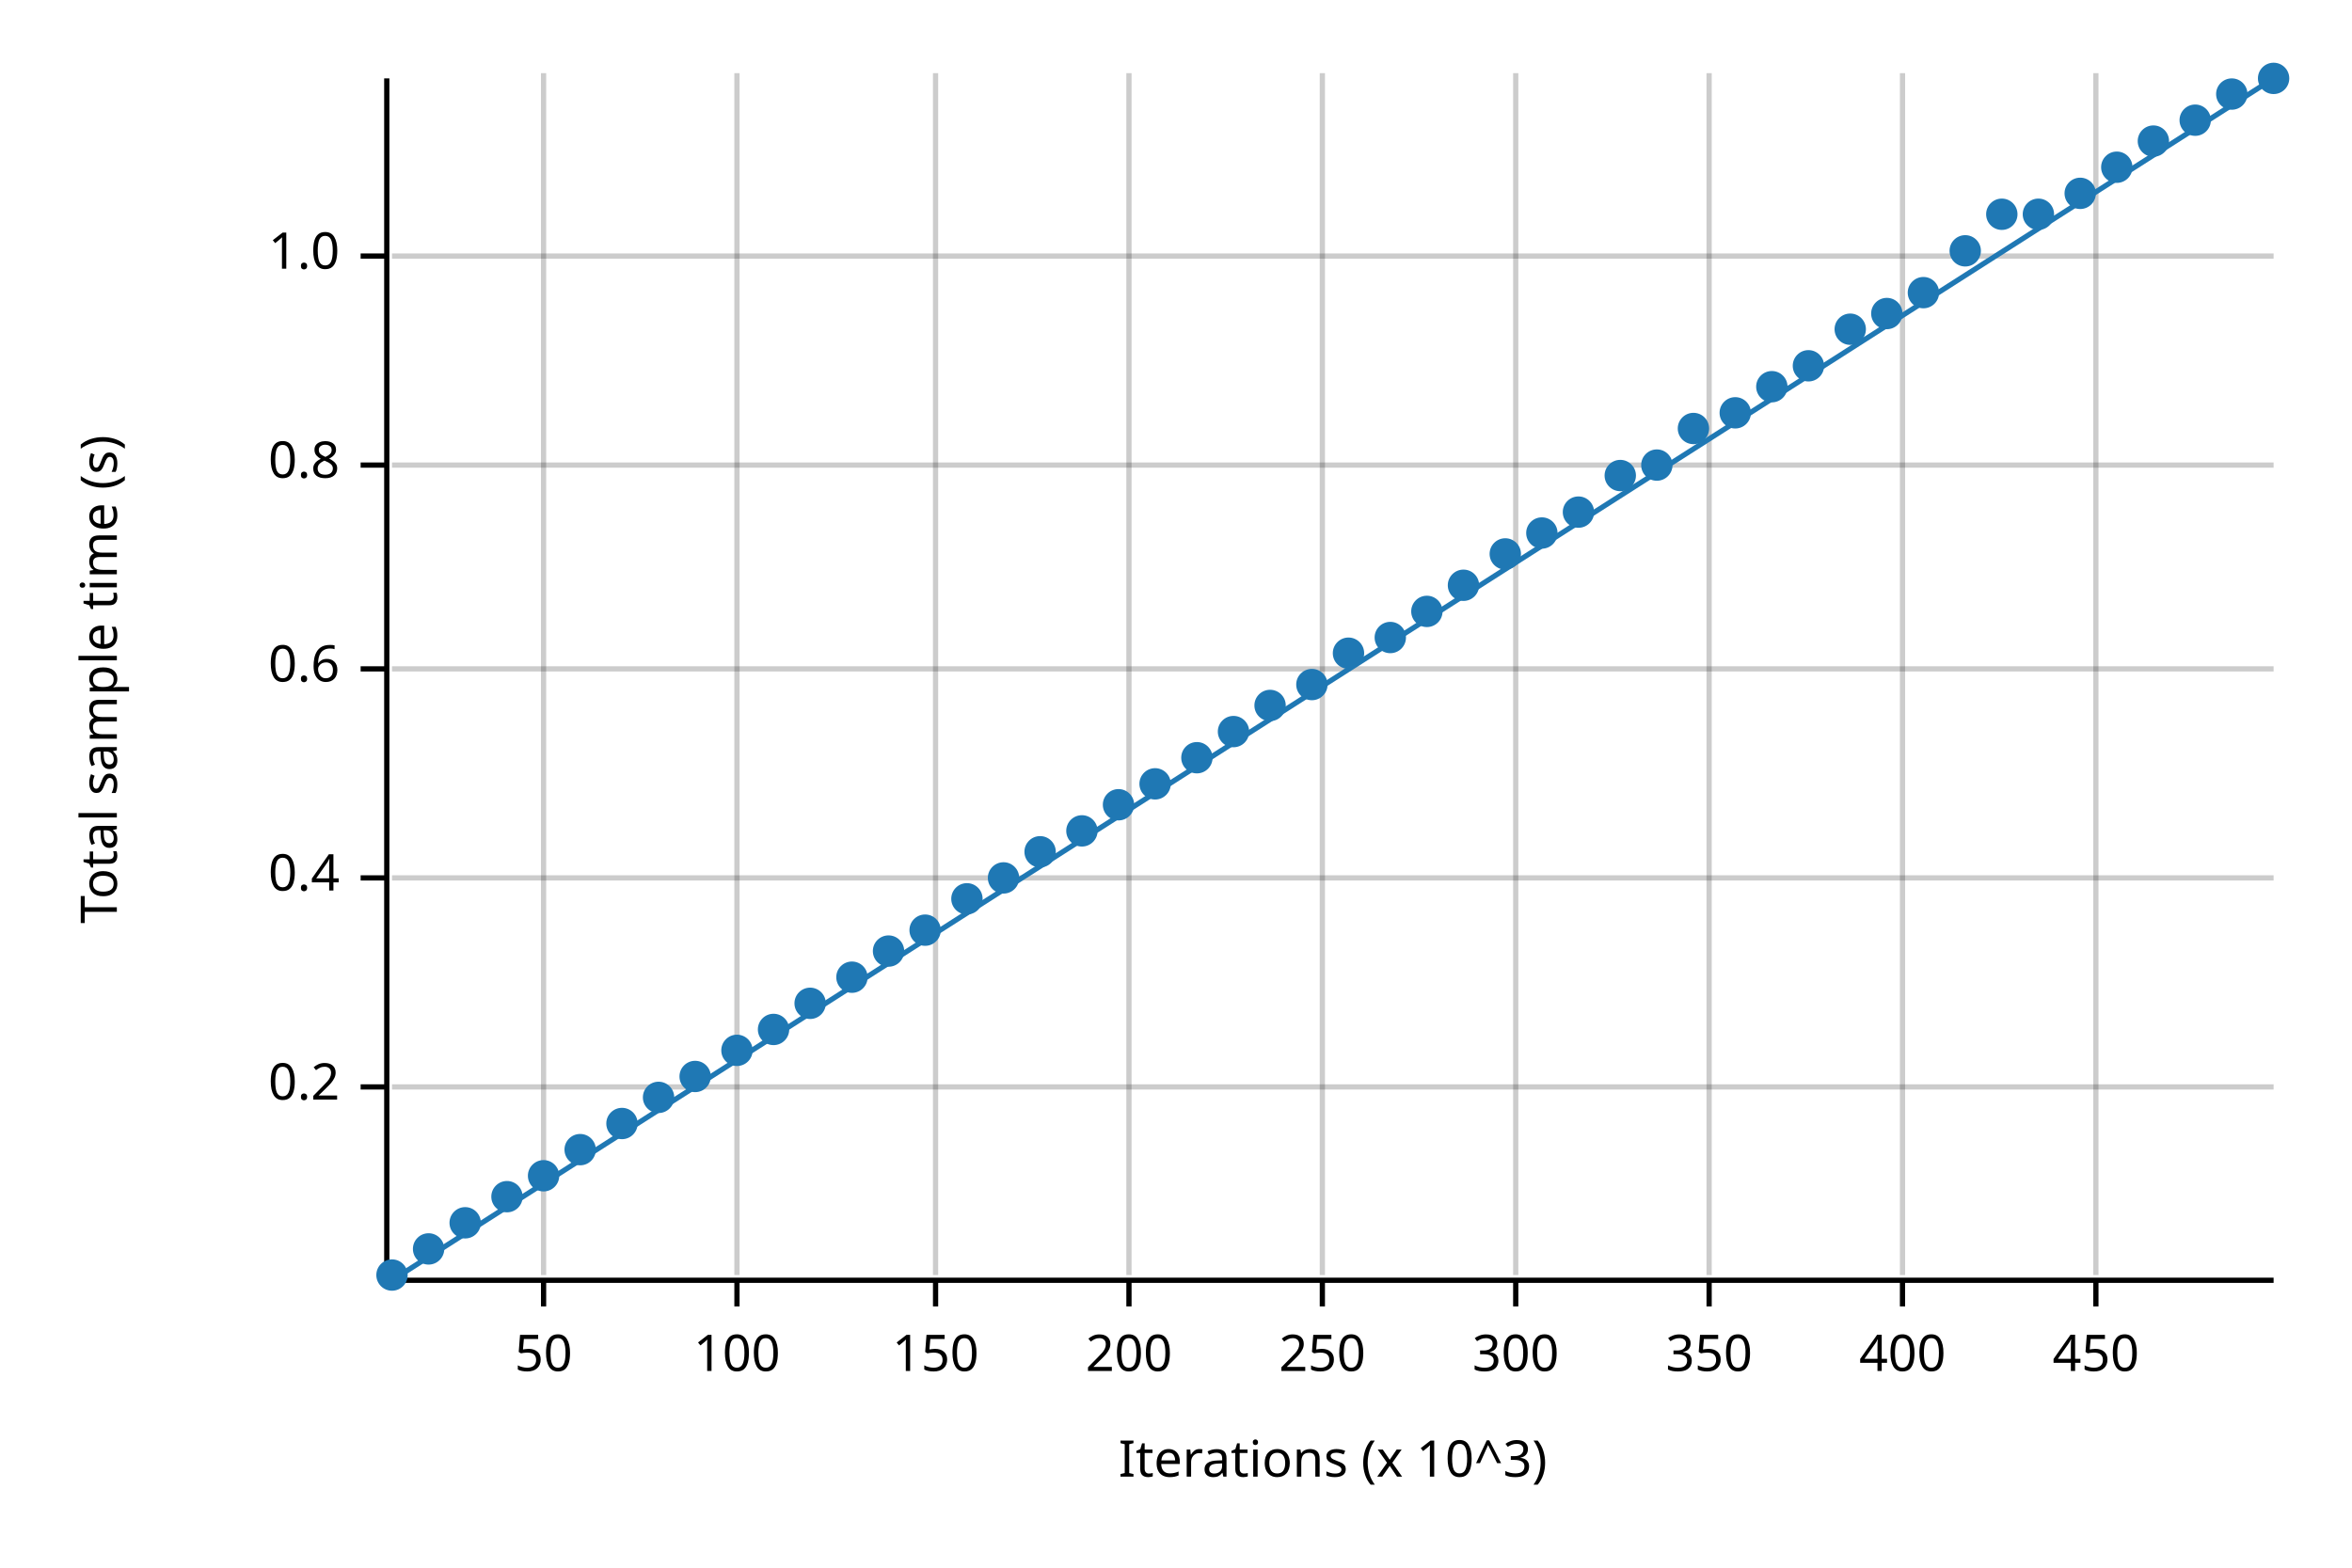
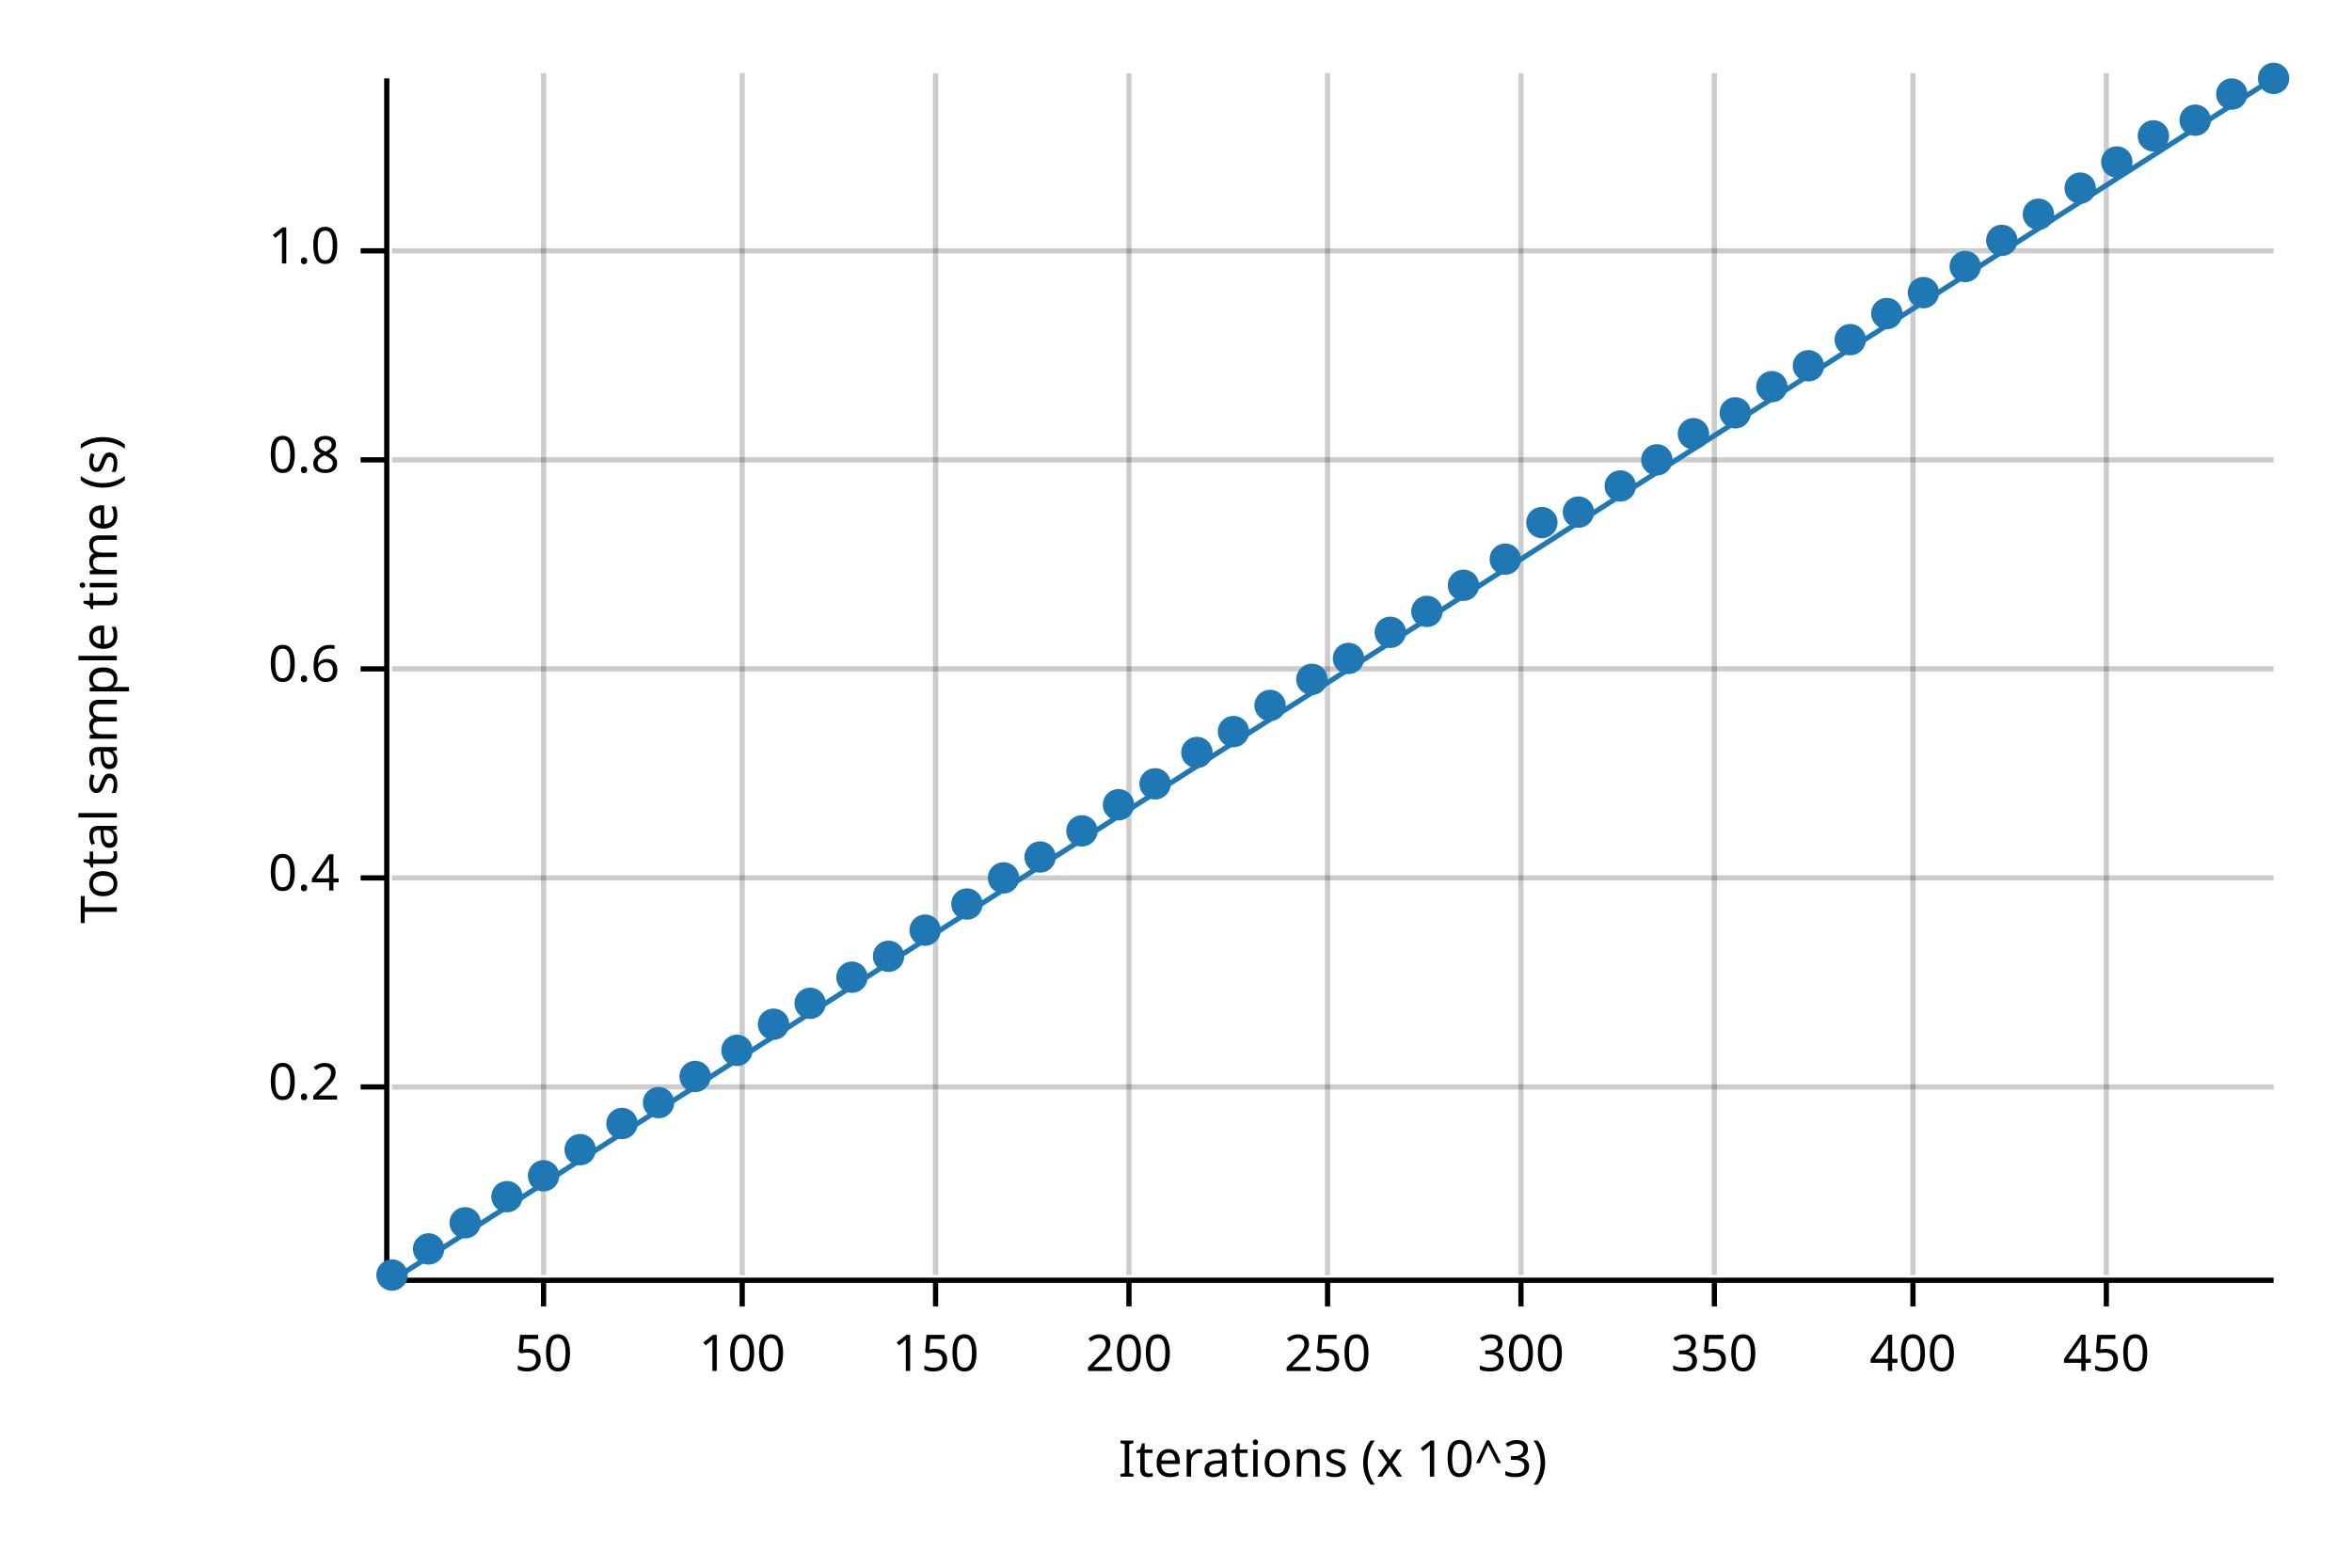
<svg xmlns="http://www.w3.org/2000/svg" width="450" height="300" viewBox="0 0 450 300">
  <text x="15" y="130" dy="0.76em" text-anchor="middle" font-family="sans-serif" font-size="9.677" opacity="1" fill="#000000" transform="rotate(270, 15, 130)">
Total sample time (s)
</text>
  <text x="255" y="285" dy="-0.5ex" text-anchor="middle" font-family="sans-serif" font-size="9.677" opacity="1" fill="#000000">
Iterations (x 10^3)
</text>
  <line opacity="0.2" stroke="#000000" stroke-width="1" x1="104" y1="244" x2="104" y2="14" />
-   <line opacity="0.2" stroke="#000000" stroke-width="1" x1="141" y1="244" x2="141" y2="14" />
+   <line opacity="0.2" stroke="#000000" stroke-width="1" x1="142" y1="244" x2="142" y2="14" />
  <line opacity="0.2" stroke="#000000" stroke-width="1" x1="179" y1="244" x2="179" y2="14" />
  <line opacity="0.2" stroke="#000000" stroke-width="1" x1="216" y1="244" x2="216" y2="14" />
-   <line opacity="0.2" stroke="#000000" stroke-width="1" x1="253" y1="244" x2="253" y2="14" />
-   <line opacity="0.2" stroke="#000000" stroke-width="1" x1="290" y1="244" x2="290" y2="14" />
-   <line opacity="0.2" stroke="#000000" stroke-width="1" x1="327" y1="244" x2="327" y2="14" />
-   <line opacity="0.2" stroke="#000000" stroke-width="1" x1="364" y1="244" x2="364" y2="14" />
-   <line opacity="0.2" stroke="#000000" stroke-width="1" x1="401" y1="244" x2="401" y2="14" />
+   <line opacity="0.2" stroke="#000000" stroke-width="1" x1="254" y1="244" x2="254" y2="14" />
+   <line opacity="0.2" stroke="#000000" stroke-width="1" x1="291" y1="244" x2="291" y2="14" />
+   <line opacity="0.2" stroke="#000000" stroke-width="1" x1="328" y1="244" x2="328" y2="14" />
+   <line opacity="0.2" stroke="#000000" stroke-width="1" x1="366" y1="244" x2="366" y2="14" />
+   <line opacity="0.2" stroke="#000000" stroke-width="1" x1="403" y1="244" x2="403" y2="14" />
  <line opacity="0.2" stroke="#000000" stroke-width="1" x1="75" y1="208" x2="435" y2="208" />
  <line opacity="0.2" stroke="#000000" stroke-width="1" x1="75" y1="168" x2="435" y2="168" />
  <line opacity="0.2" stroke="#000000" stroke-width="1" x1="75" y1="128" x2="435" y2="128" />
-   <line opacity="0.2" stroke="#000000" stroke-width="1" x1="75" y1="89" x2="435" y2="89" />
-   <line opacity="0.2" stroke="#000000" stroke-width="1" x1="75" y1="49" x2="435" y2="49" />
+   <line opacity="0.2" stroke="#000000" stroke-width="1" x1="75" y1="88" x2="435" y2="88" />
+   <line opacity="0.2" stroke="#000000" stroke-width="1" x1="75" y1="48" x2="435" y2="48" />
  <polyline fill="none" opacity="1" stroke="#000000" stroke-width="1" points="74,15 74,245 " />
  <text x="65" y="208" dy="0.5ex" text-anchor="end" font-family="sans-serif" font-size="9.677" opacity="1" fill="#000000">
0.2
</text>
  <polyline fill="none" opacity="1" stroke="#000000" stroke-width="1" points="69,208 74,208 " />
  <text x="65" y="168" dy="0.5ex" text-anchor="end" font-family="sans-serif" font-size="9.677" opacity="1" fill="#000000">
0.4
</text>
  <polyline fill="none" opacity="1" stroke="#000000" stroke-width="1" points="69,168 74,168 " />
  <text x="65" y="128" dy="0.5ex" text-anchor="end" font-family="sans-serif" font-size="9.677" opacity="1" fill="#000000">
0.6
</text>
  <polyline fill="none" opacity="1" stroke="#000000" stroke-width="1" points="69,128 74,128 " />
-   <text x="65" y="89" dy="0.5ex" text-anchor="end" font-family="sans-serif" font-size="9.677" opacity="1" fill="#000000">
+   <text x="65" y="88" dy="0.5ex" text-anchor="end" font-family="sans-serif" font-size="9.677" opacity="1" fill="#000000">
0.8
</text>
-   <polyline fill="none" opacity="1" stroke="#000000" stroke-width="1" points="69,89 74,89 " />
-   <text x="65" y="49" dy="0.5ex" text-anchor="end" font-family="sans-serif" font-size="9.677" opacity="1" fill="#000000">
+   <polyline fill="none" opacity="1" stroke="#000000" stroke-width="1" points="69,88 74,88 " />
+   <text x="65" y="48" dy="0.5ex" text-anchor="end" font-family="sans-serif" font-size="9.677" opacity="1" fill="#000000">
1.0
</text>
-   <polyline fill="none" opacity="1" stroke="#000000" stroke-width="1" points="69,49 74,49 " />
+   <polyline fill="none" opacity="1" stroke="#000000" stroke-width="1" points="69,48 74,48 " />
  <polyline fill="none" opacity="1" stroke="#000000" stroke-width="1" points="75,245 435,245 " />
  <text x="104" y="255" dy="0.76em" text-anchor="middle" font-family="sans-serif" font-size="9.677" opacity="1" fill="#000000">
50
</text>
  <polyline fill="none" opacity="1" stroke="#000000" stroke-width="1" points="104,245 104,250 " />
-   <text x="141" y="255" dy="0.76em" text-anchor="middle" font-family="sans-serif" font-size="9.677" opacity="1" fill="#000000">
+   <text x="142" y="255" dy="0.76em" text-anchor="middle" font-family="sans-serif" font-size="9.677" opacity="1" fill="#000000">
100
</text>
-   <polyline fill="none" opacity="1" stroke="#000000" stroke-width="1" points="141,245 141,250 " />
+   <polyline fill="none" opacity="1" stroke="#000000" stroke-width="1" points="142,245 142,250 " />
  <text x="179" y="255" dy="0.76em" text-anchor="middle" font-family="sans-serif" font-size="9.677" opacity="1" fill="#000000">
150
</text>
  <polyline fill="none" opacity="1" stroke="#000000" stroke-width="1" points="179,245 179,250 " />
  <text x="216" y="255" dy="0.76em" text-anchor="middle" font-family="sans-serif" font-size="9.677" opacity="1" fill="#000000">
200
</text>
  <polyline fill="none" opacity="1" stroke="#000000" stroke-width="1" points="216,245 216,250 " />
-   <text x="253" y="255" dy="0.76em" text-anchor="middle" font-family="sans-serif" font-size="9.677" opacity="1" fill="#000000">
+   <text x="254" y="255" dy="0.76em" text-anchor="middle" font-family="sans-serif" font-size="9.677" opacity="1" fill="#000000">
250
</text>
-   <polyline fill="none" opacity="1" stroke="#000000" stroke-width="1" points="253,245 253,250 " />
-   <text x="290" y="255" dy="0.76em" text-anchor="middle" font-family="sans-serif" font-size="9.677" opacity="1" fill="#000000">
+   <polyline fill="none" opacity="1" stroke="#000000" stroke-width="1" points="254,245 254,250 " />
+   <text x="291" y="255" dy="0.76em" text-anchor="middle" font-family="sans-serif" font-size="9.677" opacity="1" fill="#000000">
300
</text>
-   <polyline fill="none" opacity="1" stroke="#000000" stroke-width="1" points="290,245 290,250 " />
-   <text x="327" y="255" dy="0.76em" text-anchor="middle" font-family="sans-serif" font-size="9.677" opacity="1" fill="#000000">
+   <polyline fill="none" opacity="1" stroke="#000000" stroke-width="1" points="291,245 291,250 " />
+   <text x="328" y="255" dy="0.76em" text-anchor="middle" font-family="sans-serif" font-size="9.677" opacity="1" fill="#000000">
350
</text>
-   <polyline fill="none" opacity="1" stroke="#000000" stroke-width="1" points="327,245 327,250 " />
-   <text x="364" y="255" dy="0.76em" text-anchor="middle" font-family="sans-serif" font-size="9.677" opacity="1" fill="#000000">
+   <polyline fill="none" opacity="1" stroke="#000000" stroke-width="1" points="328,245 328,250 " />
+   <text x="366" y="255" dy="0.76em" text-anchor="middle" font-family="sans-serif" font-size="9.677" opacity="1" fill="#000000">
400
</text>
-   <polyline fill="none" opacity="1" stroke="#000000" stroke-width="1" points="364,245 364,250 " />
-   <text x="401" y="255" dy="0.76em" text-anchor="middle" font-family="sans-serif" font-size="9.677" opacity="1" fill="#000000">
+   <polyline fill="none" opacity="1" stroke="#000000" stroke-width="1" points="366,245 366,250 " />
+   <text x="403" y="255" dy="0.76em" text-anchor="middle" font-family="sans-serif" font-size="9.677" opacity="1" fill="#000000">
450
</text>
-   <polyline fill="none" opacity="1" stroke="#000000" stroke-width="1" points="401,245 401,250 " />
+   <polyline fill="none" opacity="1" stroke="#000000" stroke-width="1" points="403,245 403,250 " />
  <circle cx="75" cy="244" r="3" opacity="1" fill="#1F78B4" stroke="none" stroke-width="1" />
  <circle cx="82" cy="239" r="3" opacity="1" fill="#1F78B4" stroke="none" stroke-width="1" />
  <circle cx="89" cy="234" r="3" opacity="1" fill="#1F78B4" stroke="none" stroke-width="1" />
  <circle cx="97" cy="229" r="3" opacity="1" fill="#1F78B4" stroke="none" stroke-width="1" />
  <circle cx="104" cy="225" r="3" opacity="1" fill="#1F78B4" stroke="none" stroke-width="1" />
  <circle cx="111" cy="220" r="3" opacity="1" fill="#1F78B4" stroke="none" stroke-width="1" />
  <circle cx="119" cy="215" r="3" opacity="1" fill="#1F78B4" stroke="none" stroke-width="1" />
-   <circle cx="126" cy="210" r="3" opacity="1" fill="#1F78B4" stroke="none" stroke-width="1" />
+   <circle cx="126" cy="211" r="3" opacity="1" fill="#1F78B4" stroke="none" stroke-width="1" />
  <circle cx="133" cy="206" r="3" opacity="1" fill="#1F78B4" stroke="none" stroke-width="1" />
  <circle cx="141" cy="201" r="3" opacity="1" fill="#1F78B4" stroke="none" stroke-width="1" />
-   <circle cx="148" cy="197" r="3" opacity="1" fill="#1F78B4" stroke="none" stroke-width="1" />
+   <circle cx="148" cy="196" r="3" opacity="1" fill="#1F78B4" stroke="none" stroke-width="1" />
  <circle cx="155" cy="192" r="3" opacity="1" fill="#1F78B4" stroke="none" stroke-width="1" />
  <circle cx="163" cy="187" r="3" opacity="1" fill="#1F78B4" stroke="none" stroke-width="1" />
-   <circle cx="170" cy="182" r="3" opacity="1" fill="#1F78B4" stroke="none" stroke-width="1" />
+   <circle cx="170" cy="183" r="3" opacity="1" fill="#1F78B4" stroke="none" stroke-width="1" />
  <circle cx="177" cy="178" r="3" opacity="1" fill="#1F78B4" stroke="none" stroke-width="1" />
-   <circle cx="185" cy="172" r="3" opacity="1" fill="#1F78B4" stroke="none" stroke-width="1" />
+   <circle cx="185" cy="173" r="3" opacity="1" fill="#1F78B4" stroke="none" stroke-width="1" />
  <circle cx="192" cy="168" r="3" opacity="1" fill="#1F78B4" stroke="none" stroke-width="1" />
-   <circle cx="199" cy="163" r="3" opacity="1" fill="#1F78B4" stroke="none" stroke-width="1" />
+   <circle cx="199" cy="164" r="3" opacity="1" fill="#1F78B4" stroke="none" stroke-width="1" />
  <circle cx="207" cy="159" r="3" opacity="1" fill="#1F78B4" stroke="none" stroke-width="1" />
  <circle cx="214" cy="154" r="3" opacity="1" fill="#1F78B4" stroke="none" stroke-width="1" />
  <circle cx="221" cy="150" r="3" opacity="1" fill="#1F78B4" stroke="none" stroke-width="1" />
-   <circle cx="229" cy="145" r="3" opacity="1" fill="#1F78B4" stroke="none" stroke-width="1" />
+   <circle cx="229" cy="144" r="3" opacity="1" fill="#1F78B4" stroke="none" stroke-width="1" />
  <circle cx="236" cy="140" r="3" opacity="1" fill="#1F78B4" stroke="none" stroke-width="1" />
  <circle cx="243" cy="135" r="3" opacity="1" fill="#1F78B4" stroke="none" stroke-width="1" />
-   <circle cx="251" cy="131" r="3" opacity="1" fill="#1F78B4" stroke="none" stroke-width="1" />
-   <circle cx="258" cy="125" r="3" opacity="1" fill="#1F78B4" stroke="none" stroke-width="1" />
-   <circle cx="266" cy="122" r="3" opacity="1" fill="#1F78B4" stroke="none" stroke-width="1" />
+   <circle cx="251" cy="130" r="3" opacity="1" fill="#1F78B4" stroke="none" stroke-width="1" />
+   <circle cx="258" cy="126" r="3" opacity="1" fill="#1F78B4" stroke="none" stroke-width="1" />
+   <circle cx="266" cy="121" r="3" opacity="1" fill="#1F78B4" stroke="none" stroke-width="1" />
  <circle cx="273" cy="117" r="3" opacity="1" fill="#1F78B4" stroke="none" stroke-width="1" />
  <circle cx="280" cy="112" r="3" opacity="1" fill="#1F78B4" stroke="none" stroke-width="1" />
-   <circle cx="288" cy="106" r="3" opacity="1" fill="#1F78B4" stroke="none" stroke-width="1" />
-   <circle cx="295" cy="102" r="3" opacity="1" fill="#1F78B4" stroke="none" stroke-width="1" />
+   <circle cx="288" cy="107" r="3" opacity="1" fill="#1F78B4" stroke="none" stroke-width="1" />
+   <circle cx="295" cy="100" r="3" opacity="1" fill="#1F78B4" stroke="none" stroke-width="1" />
  <circle cx="302" cy="98" r="3" opacity="1" fill="#1F78B4" stroke="none" stroke-width="1" />
-   <circle cx="310" cy="91" r="3" opacity="1" fill="#1F78B4" stroke="none" stroke-width="1" />
-   <circle cx="317" cy="89" r="3" opacity="1" fill="#1F78B4" stroke="none" stroke-width="1" />
-   <circle cx="324" cy="82" r="3" opacity="1" fill="#1F78B4" stroke="none" stroke-width="1" />
+   <circle cx="310" cy="93" r="3" opacity="1" fill="#1F78B4" stroke="none" stroke-width="1" />
+   <circle cx="317" cy="88" r="3" opacity="1" fill="#1F78B4" stroke="none" stroke-width="1" />
+   <circle cx="324" cy="83" r="3" opacity="1" fill="#1F78B4" stroke="none" stroke-width="1" />
  <circle cx="332" cy="79" r="3" opacity="1" fill="#1F78B4" stroke="none" stroke-width="1" />
  <circle cx="339" cy="74" r="3" opacity="1" fill="#1F78B4" stroke="none" stroke-width="1" />
  <circle cx="346" cy="70" r="3" opacity="1" fill="#1F78B4" stroke="none" stroke-width="1" />
-   <circle cx="354" cy="63" r="3" opacity="1" fill="#1F78B4" stroke="none" stroke-width="1" />
+   <circle cx="354" cy="65" r="3" opacity="1" fill="#1F78B4" stroke="none" stroke-width="1" />
  <circle cx="361" cy="60" r="3" opacity="1" fill="#1F78B4" stroke="none" stroke-width="1" />
  <circle cx="368" cy="56" r="3" opacity="1" fill="#1F78B4" stroke="none" stroke-width="1" />
-   <circle cx="376" cy="48" r="3" opacity="1" fill="#1F78B4" stroke="none" stroke-width="1" />
-   <circle cx="383" cy="41" r="3" opacity="1" fill="#1F78B4" stroke="none" stroke-width="1" />
+   <circle cx="376" cy="51" r="3" opacity="1" fill="#1F78B4" stroke="none" stroke-width="1" />
+   <circle cx="383" cy="46" r="3" opacity="1" fill="#1F78B4" stroke="none" stroke-width="1" />
  <circle cx="390" cy="41" r="3" opacity="1" fill="#1F78B4" stroke="none" stroke-width="1" />
-   <circle cx="398" cy="37" r="3" opacity="1" fill="#1F78B4" stroke="none" stroke-width="1" />
-   <circle cx="405" cy="32" r="3" opacity="1" fill="#1F78B4" stroke="none" stroke-width="1" />
-   <circle cx="412" cy="27" r="3" opacity="1" fill="#1F78B4" stroke="none" stroke-width="1" />
+   <circle cx="398" cy="36" r="3" opacity="1" fill="#1F78B4" stroke="none" stroke-width="1" />
+   <circle cx="405" cy="31" r="3" opacity="1" fill="#1F78B4" stroke="none" stroke-width="1" />
+   <circle cx="412" cy="26" r="3" opacity="1" fill="#1F78B4" stroke="none" stroke-width="1" />
  <circle cx="420" cy="23" r="3" opacity="1" fill="#1F78B4" stroke="none" stroke-width="1" />
  <circle cx="427" cy="18" r="3" opacity="1" fill="#1F78B4" stroke="none" stroke-width="1" />
  <circle cx="435" cy="15" r="3" opacity="1" fill="#1F78B4" stroke="none" stroke-width="1" />
  <polyline fill="none" opacity="1" stroke="#1F78B4" stroke-width="1" points="75,245 435,15 " />
  <polygon opacity="0.25" fill="#1F78B4" points="75,245 435,15 435,15 " />
</svg>
